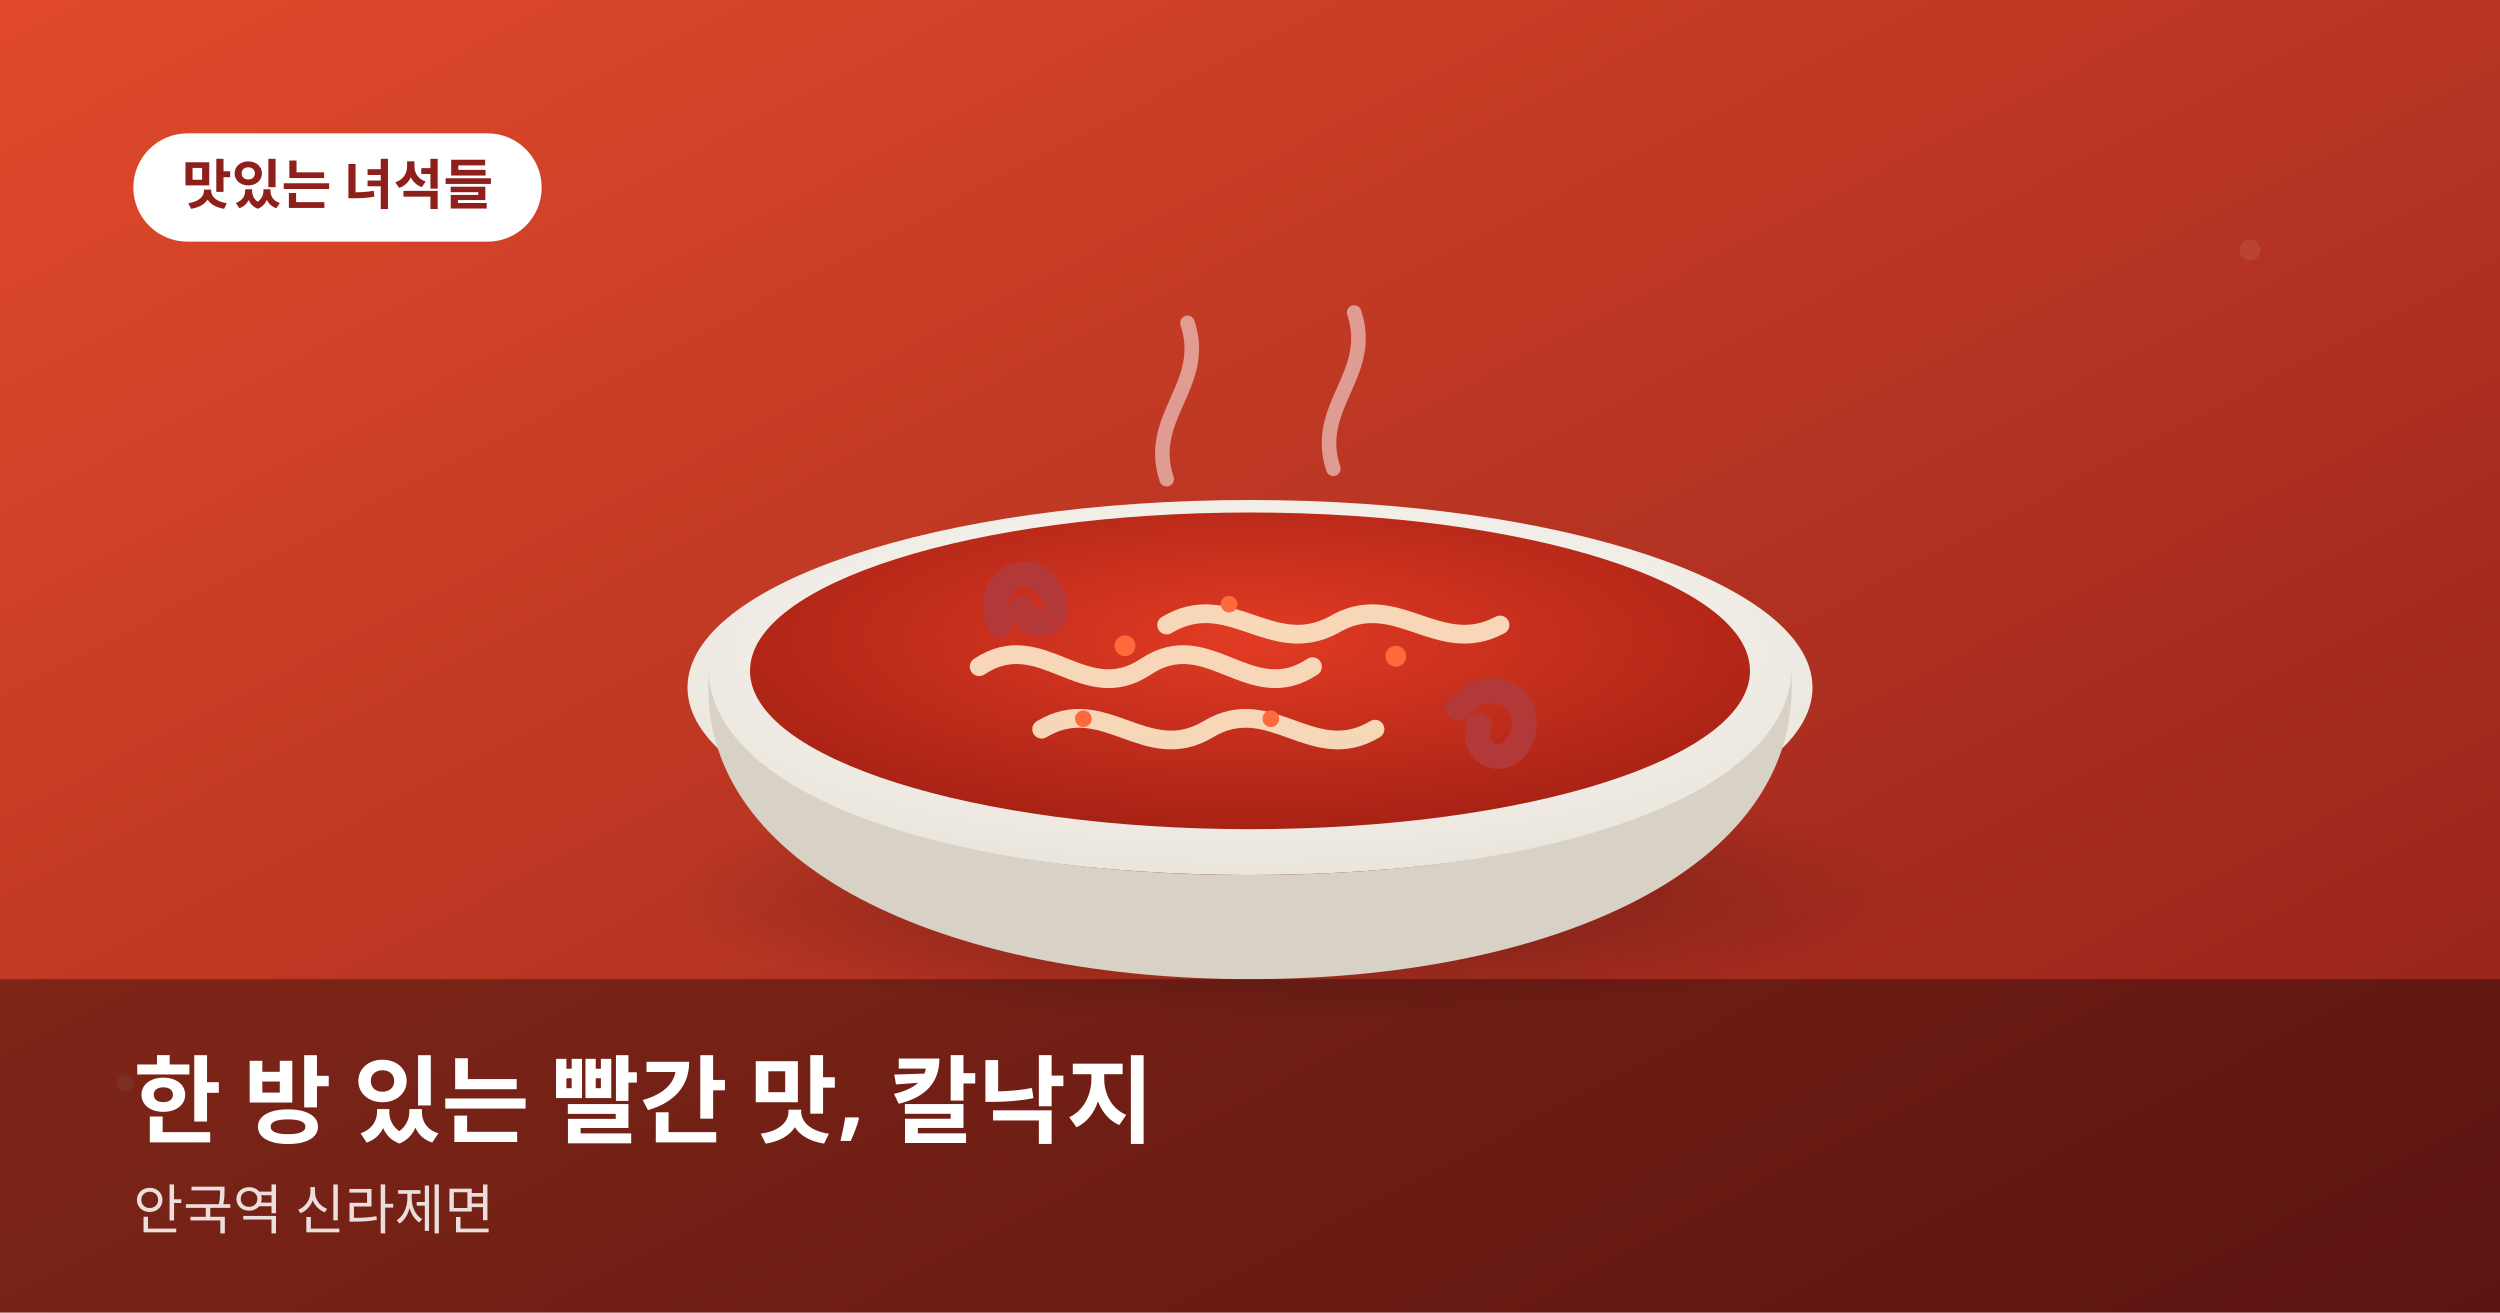
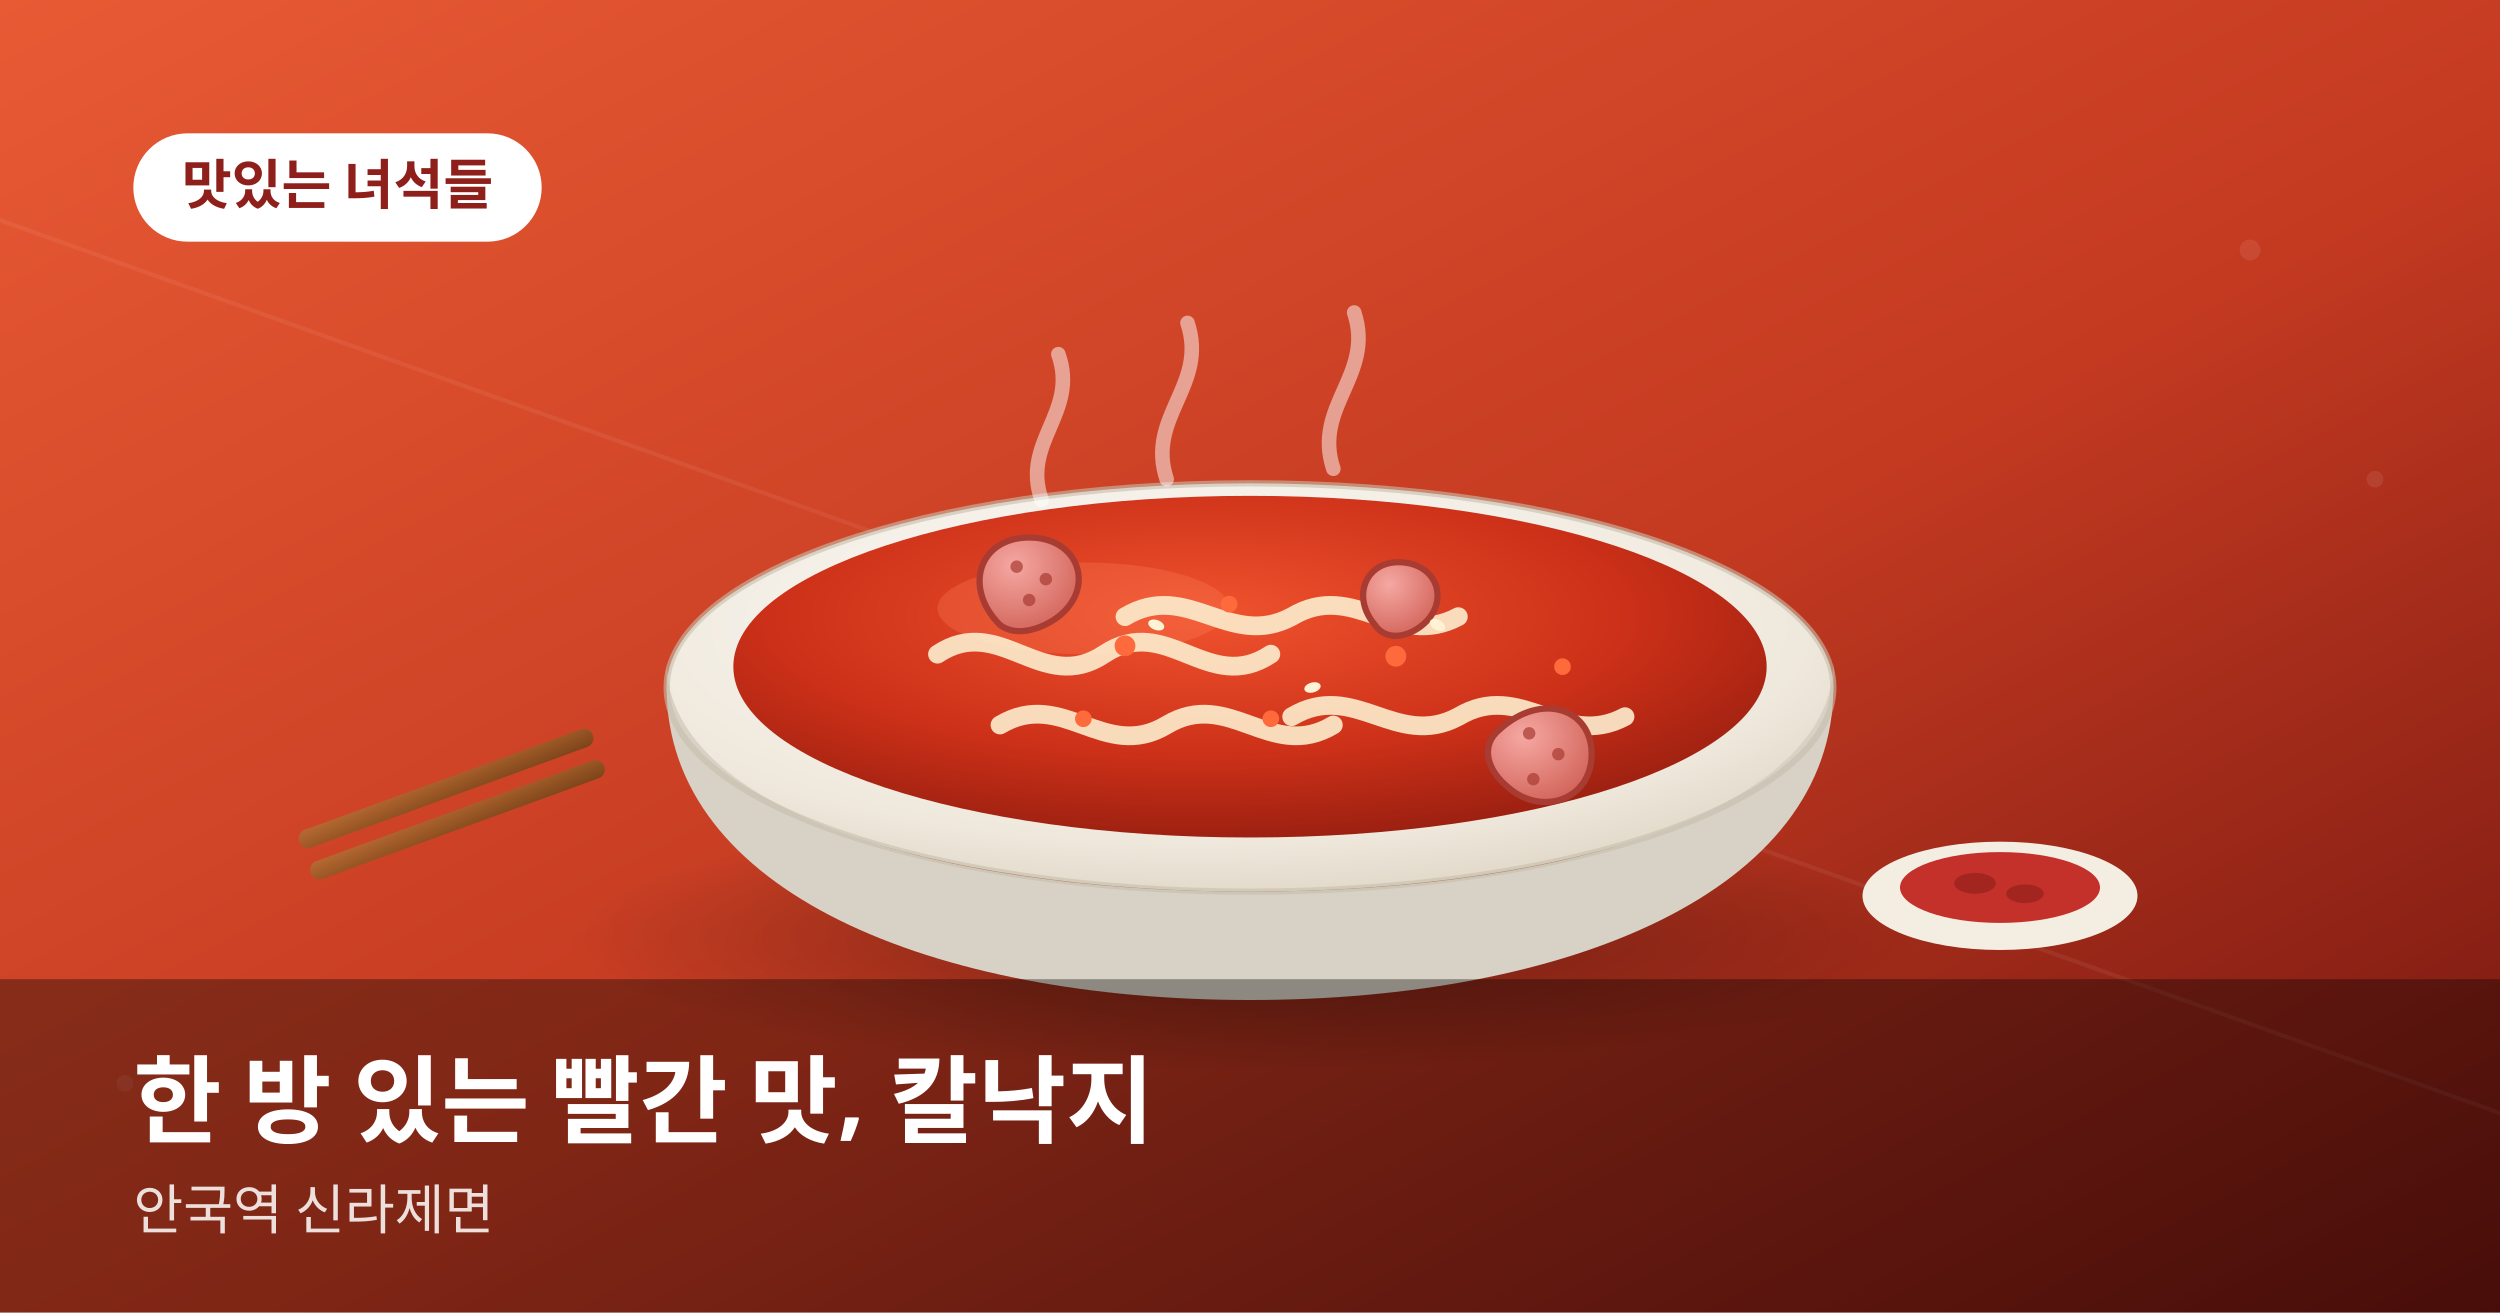
<svg xmlns="http://www.w3.org/2000/svg" viewBox="0 0 1200 630" width="1200" height="630">
  <defs>
    <linearGradient id="bg3" x1="0" y1="0" x2="1" y2="1">
-       <stop offset="0%" stop-color="#E14A2B" />
-       <stop offset="100%" stop-color="#8E1F1A" />
+       <stop offset="0%" stop-color="#E85A34" />
+       <stop offset="55%" stop-color="#C43A21" />
+       <stop offset="100%" stop-color="#6E140F" />
    </linearGradient>
-     <radialGradient id="bowlRim" cx="50%" cy="40%" r="70%">
+     <radialGradient id="bowlRim" cx="45%" cy="35%" r="75%">
      <stop offset="0%" stop-color="#FFFFFF" />
-       <stop offset="100%" stop-color="#E7E1D6" />
+       <stop offset="70%" stop-color="#EFE8DC" />
+       <stop offset="100%" stop-color="#D9CFBE" />
    </radialGradient>
-     <radialGradient id="broth" cx="50%" cy="40%" r="70%">
-       <stop offset="0%" stop-color="#E23B24" />
-       <stop offset="100%" stop-color="#9E1E12" />
+     <radialGradient id="broth" cx="45%" cy="35%" r="75%">
+       <stop offset="0%" stop-color="#F0532E" />
+       <stop offset="55%" stop-color="#CC3018" />
+       <stop offset="100%" stop-color="#8A1A0E" />
    </radialGradient>
    <radialGradient id="tableShadow" cx="50%" cy="50%" r="50%">
-       <stop offset="0%" stop-color="#000000" stop-opacity="0.35" />
+       <stop offset="0%" stop-color="#000000" stop-opacity="0.38" />
      <stop offset="100%" stop-color="#000000" stop-opacity="0" />
    </radialGradient>
+     <radialGradient id="octoPiece" cx="35%" cy="30%" r="80%">
+       <stop offset="0%" stop-color="#F5A8A2" />
+       <stop offset="100%" stop-color="#D06056" />
+     </radialGradient>
+     <linearGradient id="chopstick3" x1="0" y1="0" x2="1" y2="1">
+       <stop offset="0%" stop-color="#B76A32" />
+       <stop offset="100%" stop-color="#7C4419" />
+     </linearGradient>
  </defs>
  <rect width="1200" height="630" fill="url(#bg3)" />
+   <g opacity="0.06" stroke="#FFFFFF" stroke-width="2">
+     <line x1="-100" y1="70" x2="1300" y2="570" />
+   </g>
  <g opacity="0.08" fill="#ffffff">
    <circle cx="120" cy="90" r="4" />
    <circle cx="1080" cy="120" r="5" />
    <circle cx="60" cy="520" r="4" />
+     <circle cx="1140" cy="230" r="4" />
  </g>
  <rect x="64" y="64" width="196" height="52" rx="26" fill="#ffffff" />
  <text x="162" y="98" font-family="'Apple SD Gothic Neo','Malgun Gothic',sans-serif" font-size="26" font-weight="700" fill="#8E1F1A" text-anchor="middle">맛있는 녀석들</text>
-   <ellipse cx="620" cy="430" rx="300" ry="60" fill="url(#tableShadow)" />
-   <ellipse cx="600" cy="330" rx="270" ry="90" fill="url(#bowlRim)" />
-   <path d="M 340 330 C 340 420 460 470 600 470 C 740 470 860 420 860 330 L 860 320 C 860 380 750 420 600 420 C 450 420 340 380 340 320 Z" fill="#D8D2C6" />
-   <ellipse cx="600" cy="322" rx="240" ry="76" fill="url(#broth)" />
-   <g fill="none" stroke="#FCE9C9" stroke-width="9" stroke-linecap="round" opacity="0.9">
-     <path d="M 470 320 C 500 300 520 340 550 320 C 580 300 600 340 630 320" />
-     <path d="M 500 350 C 530 332 550 368 580 350 C 610 332 630 368 660 350" />
-     <path d="M 560 300 C 590 282 610 316 640 300 C 670 282 690 316 720 300" />
+   <ellipse cx="600" cy="450" rx="330" ry="64" fill="url(#tableShadow)" />
+   <ellipse cx="600" cy="330" rx="280" ry="98" fill="url(#bowlRim)" />
+   <path d="M 320 330 C 320 428 448 480 600 480 C 752 480 880 428 880 330 L 880 318 C 880 384 762 428 600 428 C 438 428 320 384 320 318 Z" fill="#D8D2C6" />
+   <ellipse cx="600" cy="330" rx="280" ry="98" fill="none" stroke="#C7BEAC" stroke-width="3" opacity="0.6" />
+   <ellipse cx="600" cy="320" rx="248" ry="82" fill="url(#broth)" />
+   <ellipse cx="520" cy="292" rx="70" ry="22" fill="#FF8358" opacity="0.28" />
+   <g fill="none" stroke="#FCE9C9" stroke-width="9" stroke-linecap="round" opacity="0.92">
+     <path d="M 450 314 C 480 294 500 334 530 314 C 560 294 580 334 610 314" />
+     <path d="M 480 348 C 510 330 530 366 560 348 C 590 330 610 366 640 348" />
+     <path d="M 540 296 C 570 278 590 312 620 296 C 650 278 670 312 700 296" />
+     <path d="M 620 344 C 650 326 670 360 700 344 C 730 326 750 360 780 344" />
  </g>
-   <g fill="none" stroke="#B23A3A" stroke-width="12" stroke-linecap="round" opacity="0.95">
-     <path d="M 480 300 C 470 280 495 265 505 285 C 512 300 495 305 490 292" />
-     <path d="M 700 340 C 715 322 738 335 730 355 C 723 370 705 362 710 348" />
+   <g>
+     <path d="M 480 300 C 462 282 470 258 494 258 C 518 258 526 282 508 296 C 500 302 488 306 480 300 Z" fill="url(#octoPiece)" stroke="#A83B32" stroke-width="3" />
+     <g fill="#A83B32" opacity="0.7">
+       <circle cx="488" cy="272" r="3" />
+       <circle cx="502" cy="278" r="3" />
+       <circle cx="494" cy="288" r="3" />
+     </g>
+     <path d="M 720 350 C 740 332 764 340 764 362 C 764 384 740 392 724 378 C 714 370 710 358 720 350 Z" fill="url(#octoPiece)" stroke="#A83B32" stroke-width="3" />
+     <g fill="#A83B32" opacity="0.7">
+       <circle cx="734" cy="352" r="3" />
+       <circle cx="748" cy="362" r="3" />
+       <circle cx="736" cy="374" r="3" />
+     </g>
+     <path d="M 660 300 C 648 286 656 268 674 270 C 692 272 696 292 680 302 C 672 307 664 306 660 300 Z" fill="url(#octoPiece)" stroke="#A83B32" stroke-width="3" />
  </g>
  <g fill="#FF6A3D">
    <circle cx="540" cy="310" r="5" />
    <circle cx="610" cy="345" r="4" />
    <circle cx="670" cy="315" r="5" />
    <circle cx="590" cy="290" r="4" />
    <circle cx="520" cy="345" r="4" />
+     <circle cx="750" cy="320" r="4" />
+   </g>
+   <g fill="#FFF3D6">
+     <ellipse cx="555" cy="300" rx="4" ry="2.4" transform="rotate(20 555 300)" />
+     <ellipse cx="630" cy="330" rx="4" ry="2.4" transform="rotate(-15 630 330)" />
+     <ellipse cx="690" cy="300" rx="4" ry="2.4" transform="rotate(30 690 300)" />
  </g>
  <g stroke="#ffffff" stroke-width="7" stroke-linecap="round" fill="none" opacity="0.5">
    <path d="M 560 230 C 550 200 580 185 570 155" />
    <path d="M 640 225 C 630 195 660 180 650 150" />
+     <path d="M 500 240 C 490 212 518 198 508 170" />
+   </g>
+   <ellipse cx="960" cy="430" rx="66" ry="26" fill="#F4EEE2" />
+   <ellipse cx="960" cy="426" rx="48" ry="17" fill="#C4302A" />
+   <g fill="#8E1E19" opacity="0.6">
+     <ellipse cx="948" cy="424" rx="10" ry="5" />
+     <ellipse cx="972" cy="429" rx="9" ry="4.5" />
+   </g>
+   <g transform="rotate(-20 220 380)">
+     <rect x="140" y="372" width="150" height="9" rx="4.5" fill="url(#chopstick3)" />
+     <rect x="140" y="388" width="150" height="9" rx="4.5" fill="url(#chopstick3)" />
  </g>
  <rect x="0" y="470" width="1200" height="160" fill="#000000" opacity="0.35" />
  <text x="64" y="545" font-family="'Apple SD Gothic Neo','Malgun Gothic',sans-serif" font-size="46" font-weight="800" fill="#ffffff">한 방 있는 빨간 맛, 칼낙지</text>
  <text x="64" y="590" font-family="'Apple SD Gothic Neo','Malgun Gothic',sans-serif" font-size="26" font-weight="500" fill="#ffffff" opacity="0.85">안국역 신라제면</text>
</svg>
